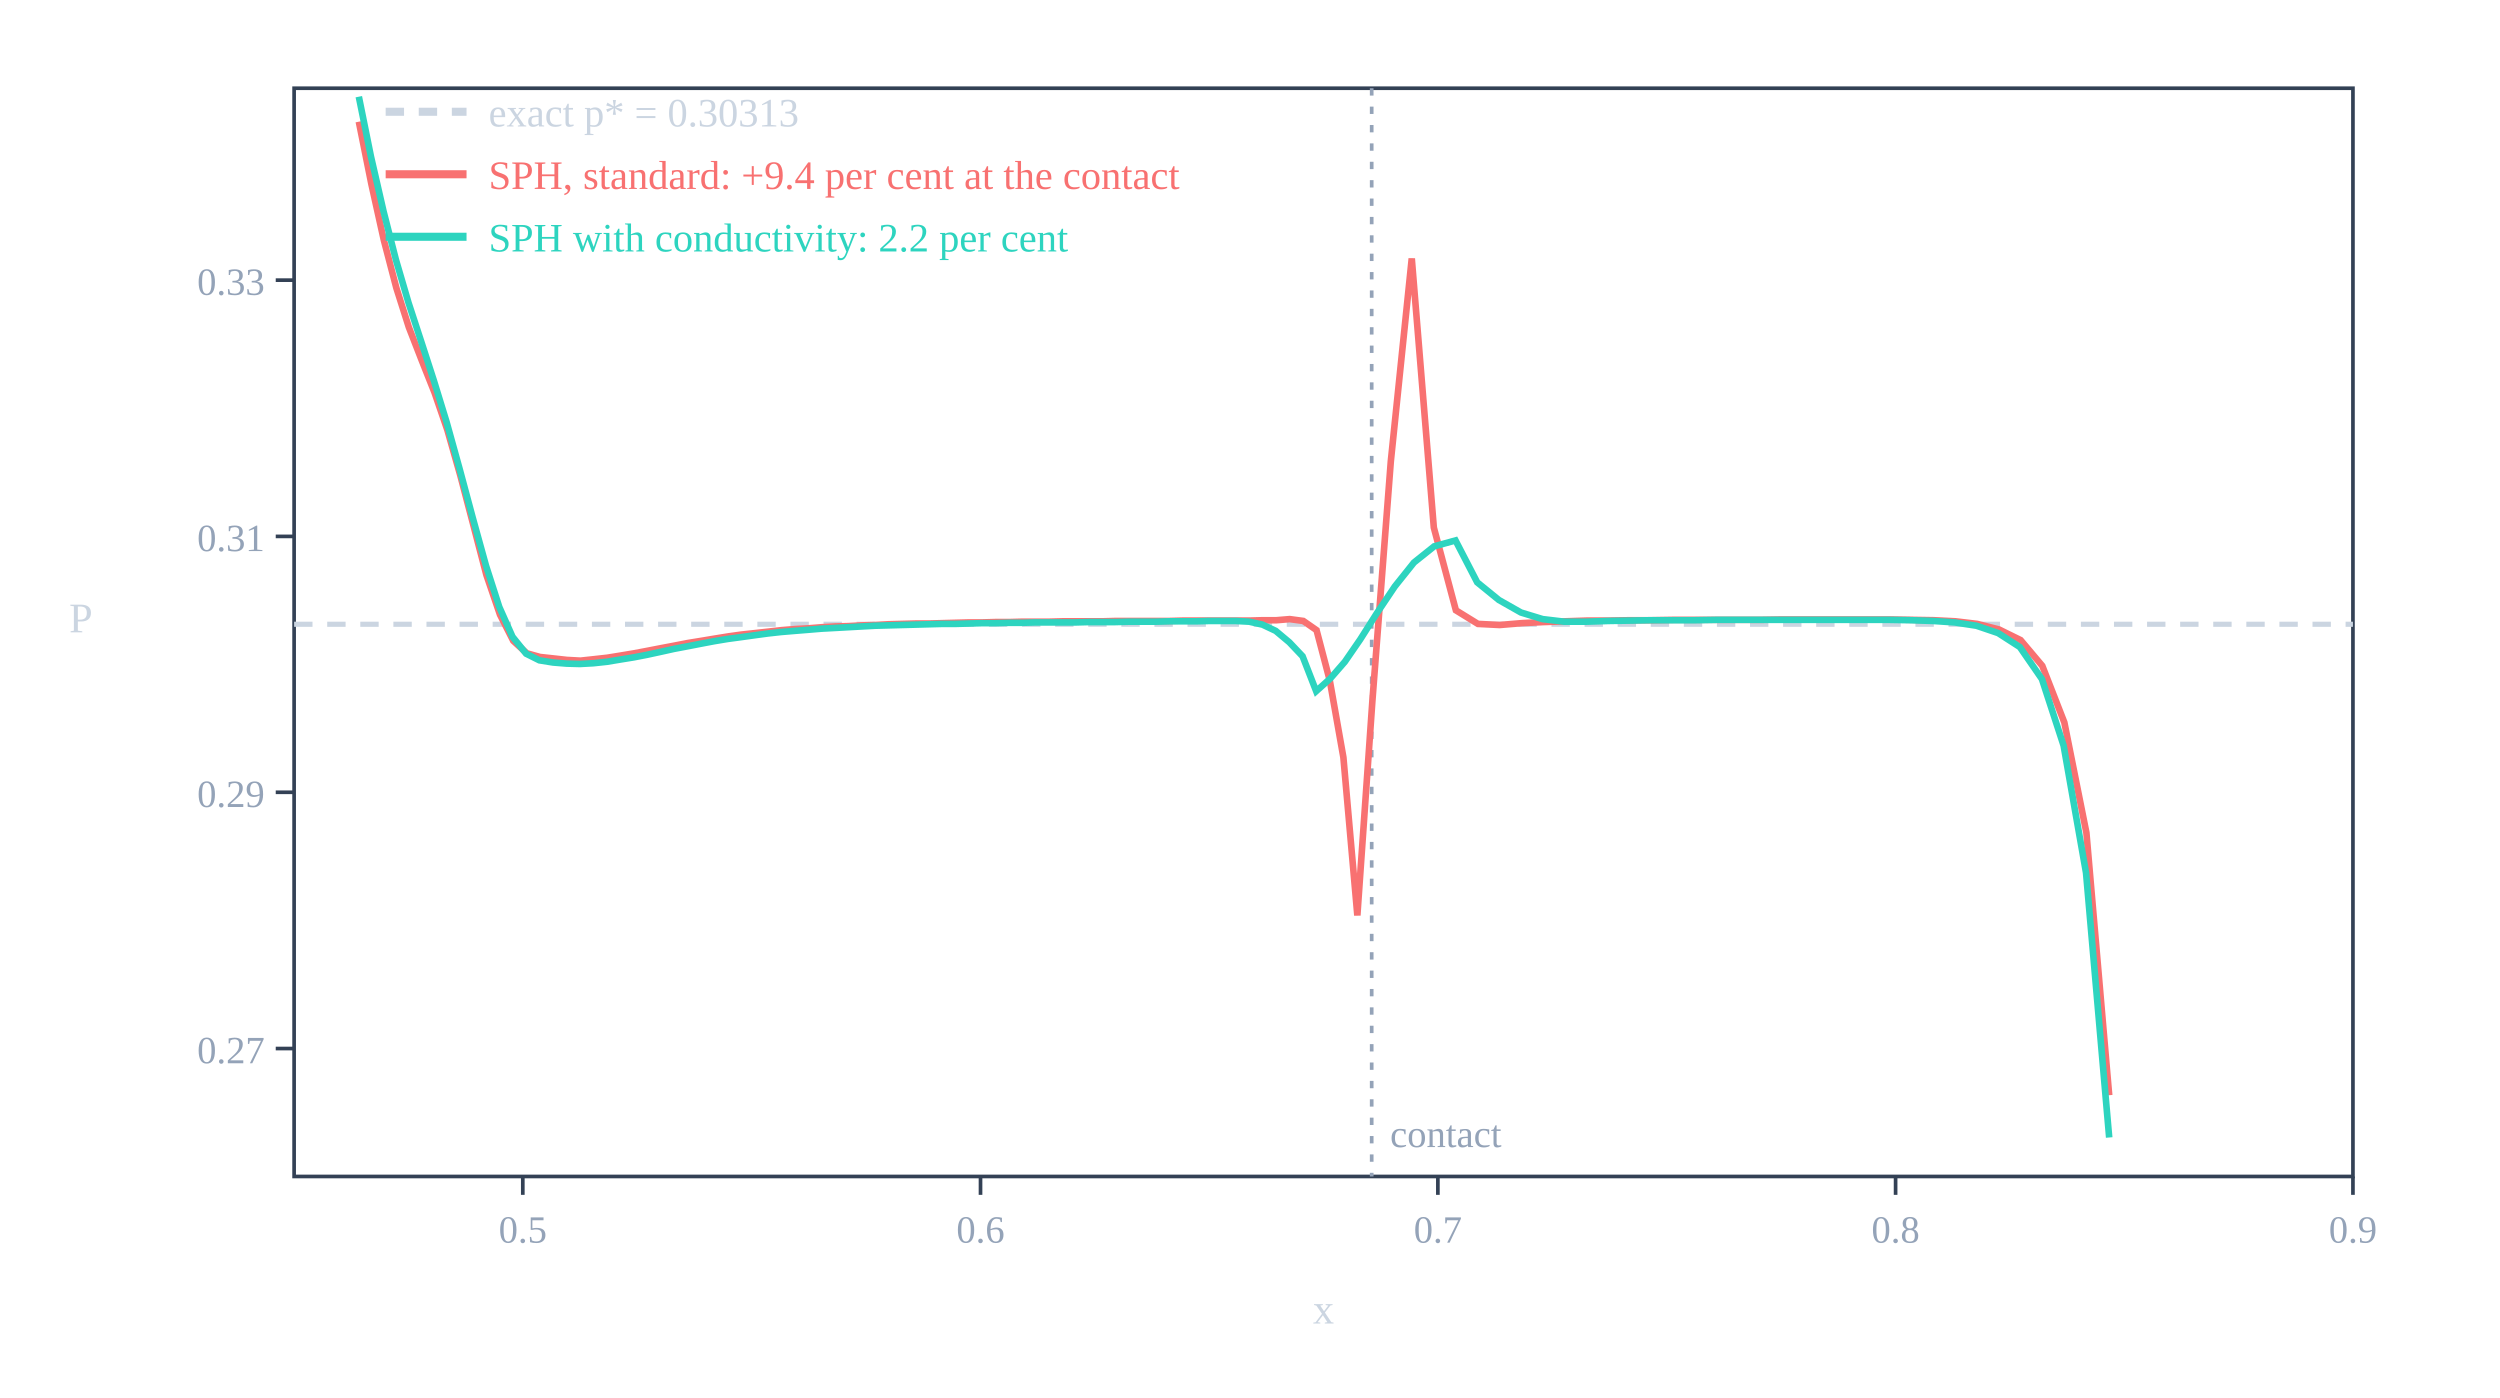
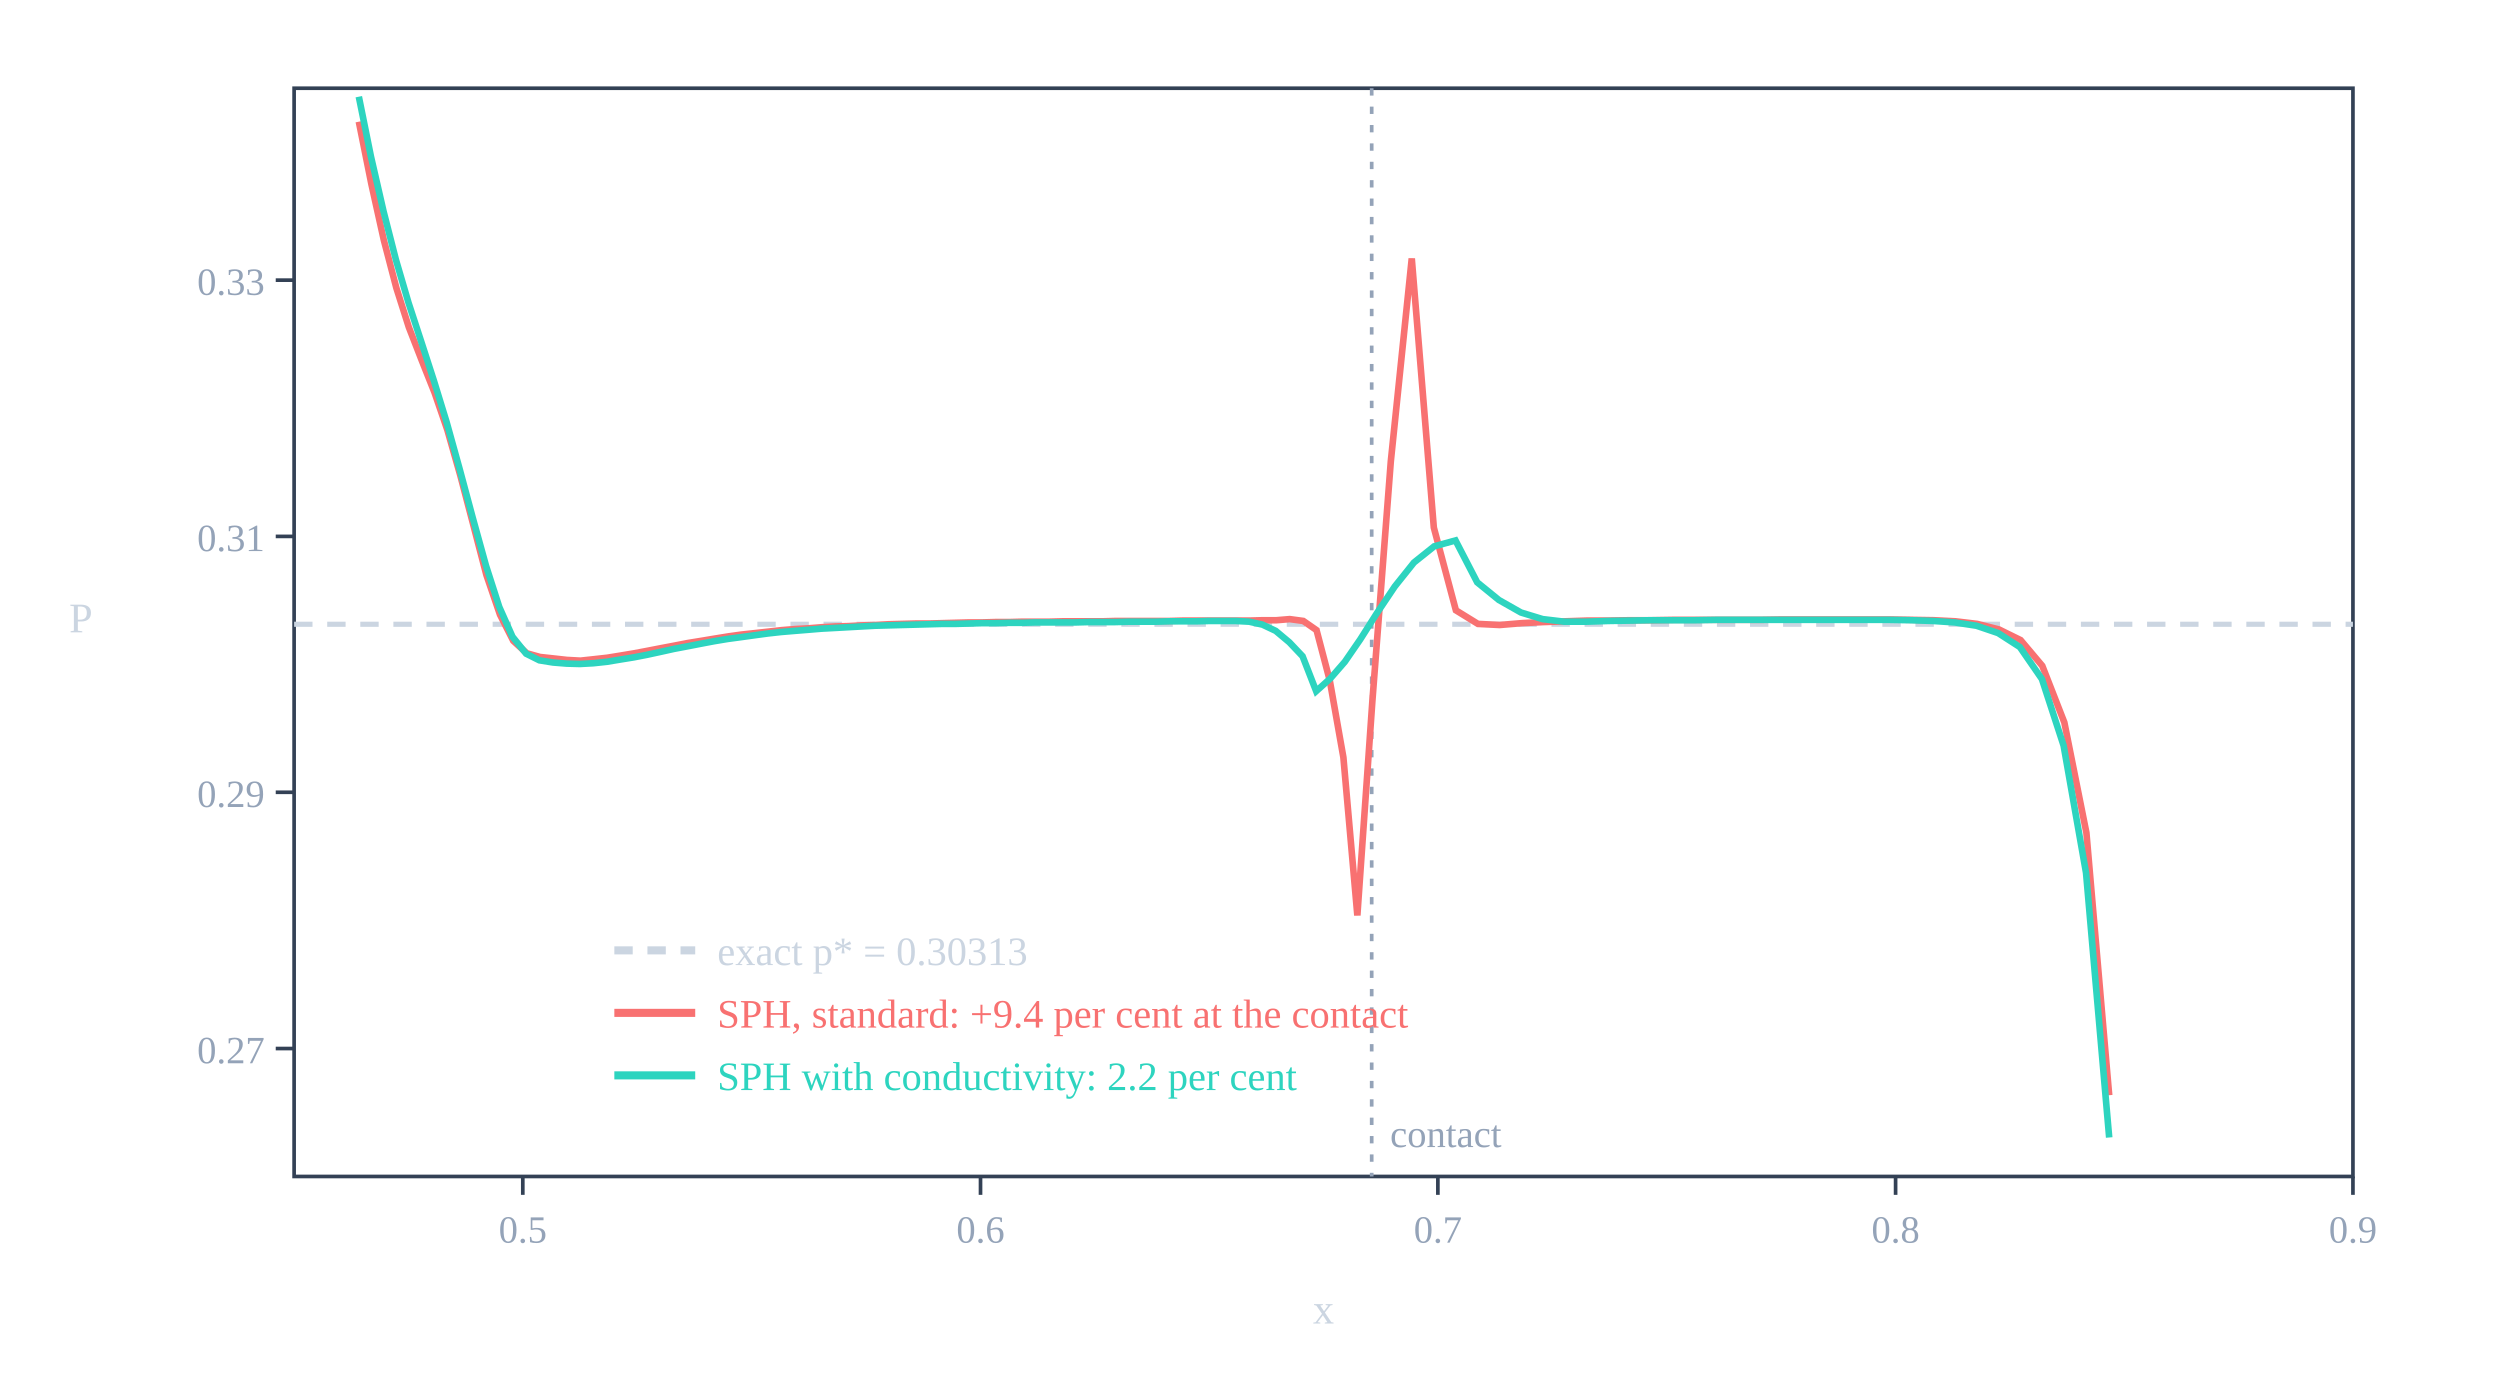
<svg class="setupfig" viewBox="0 0 680 380" width="100%" role="img" aria-label="Pressure against position between 0.45 and 0.9 at time 0.2, SPH with 800 particles per unit length. The exact pressure is flat at 0.30313 from the fan tail to the shock. Standard SPH shows a spike of about 9 per cent at the contact at 0.685; with artificial conductivity the spike is about 2 per cent.">
  <rect x="80" y="24" width="560" height="296" fill="none" stroke="#334155" stroke-width="1" />
  <line x1="142.2" y1="320.0" x2="142.2" y2="325.0" stroke="#334155" stroke-width="1" />
  <text x="142.2" y="338.0" font-size="10.5" text-anchor="middle" fill="#94a3b8">0.5</text>
  <line x1="266.7" y1="320.0" x2="266.7" y2="325.0" stroke="#334155" stroke-width="1" />
  <text x="266.7" y="338.0" font-size="10.5" text-anchor="middle" fill="#94a3b8">0.6</text>
  <line x1="391.1" y1="320.0" x2="391.1" y2="325.0" stroke="#334155" stroke-width="1" />
  <text x="391.1" y="338.0" font-size="10.5" text-anchor="middle" fill="#94a3b8">0.7</text>
  <line x1="515.6" y1="320.0" x2="515.6" y2="325.0" stroke="#334155" stroke-width="1" />
  <text x="515.6" y="338.0" font-size="10.5" text-anchor="middle" fill="#94a3b8">0.8</text>
  <line x1="640.0" y1="320.0" x2="640.0" y2="325.0" stroke="#334155" stroke-width="1" />
  <text x="640.0" y="338.0" font-size="10.5" text-anchor="middle" fill="#94a3b8">0.9</text>
  <line x1="75.0" y1="285.2" x2="80.0" y2="285.2" stroke="#334155" stroke-width="1" />
  <text x="72.0" y="289.2" font-size="10.5" text-anchor="end" fill="#94a3b8">0.27</text>
  <line x1="75.0" y1="215.5" x2="80.0" y2="215.5" stroke="#334155" stroke-width="1" />
  <text x="72.0" y="219.5" font-size="10.5" text-anchor="end" fill="#94a3b8">0.29</text>
  <line x1="75.0" y1="145.9" x2="80.0" y2="145.9" stroke="#334155" stroke-width="1" />
  <text x="72.0" y="149.9" font-size="10.5" text-anchor="end" fill="#94a3b8">0.31</text>
  <line x1="75.0" y1="76.2" x2="80.0" y2="76.2" stroke="#334155" stroke-width="1" />
  <text x="72.0" y="80.2" font-size="10.5" text-anchor="end" fill="#94a3b8">0.33</text>
  <line x1="80.0" y1="169.8" x2="640.0" y2="169.8" stroke="#cbd5e1" stroke-width="1.4" stroke-dasharray="5 4" />
  <line x1="373.1" y1="24.0" x2="373.1" y2="320.0" stroke="#94a3b8" stroke-width="1" stroke-dasharray="2 3" />
  <path d="M 97.6,33.1 L 101.0,50.0 L 104.4,65.3 L 107.8,78.3 L 111.2,89.0 L 114.7,98.0 L 118.2,106.8 L 121.7,117.0 L 125.2,129.3 L 128.8,143.0 L 132.3,156.4 L 136.0,167.2 L 139.6,174.3 L 143.3,177.7 L 146.9,178.7 L 150.6,179.1 L 154.2,179.5 L 157.9,179.7 L 161.6,179.3 L 165.2,178.9 L 168.9,178.3 L 172.5,177.7 L 176.2,177.0 L 179.8,176.3 L 183.5,175.6 L 187.1,174.9 L 190.8,174.3 L 194.4,173.7 L 198.1,173.1 L 201.7,172.6 L 205.4,172.2 L 209.0,171.8 L 212.6,171.4 L 216.3,171.1 L 219.9,170.9 L 223.6,170.6 L 227.2,170.4 L 230.8,170.3 L 234.5,170.1 L 238.1,170.0 L 241.7,169.8 L 245.4,169.7 L 249.0,169.6 L 252.7,169.6 L 256.3,169.5 L 259.9,169.4 L 263.6,169.3 L 267.2,169.3 L 270.8,169.2 L 274.5,169.2 L 278.1,169.1 L 281.7,169.1 L 285.4,169.1 L 289.0,169.0 L 292.6,169.0 L 296.3,169.0 L 299.9,169.0 L 303.6,168.9 L 307.2,168.9 L 310.8,168.9 L 314.5,168.9 L 318.1,168.9 L 321.7,168.8 L 325.4,168.8 L 329.0,168.8 L 332.6,168.8 L 336.3,168.8 L 339.9,168.8 L 343.5,168.7 L 347.2,168.7 L 350.8,168.4 L 354.5,168.9 L 358.1,171.4 L 361.7,185.1 L 365.4,206.0 L 369.2,249.0 L 373.3,190.5 L 378.3,125.5 L 384.0,70.3 L 390.0,143.5 L 396.0,166.0 L 402.0,169.7 L 407.9,170.0 L 413.9,169.5 L 419.8,169.2 L 425.7,169.0 L 431.6,168.8 L 437.5,168.8 L 443.4,168.7 L 449.3,168.7 L 455.2,168.6 L 461.1,168.6 L 467.0,168.6 L 472.9,168.6 L 478.8,168.6 L 484.7,168.5 L 490.6,168.5 L 496.5,168.5 L 502.4,168.5 L 508.3,168.5 L 514.2,168.5 L 520.1,168.6 L 526.0,168.7 L 531.9,169.0 L 537.8,169.7 L 543.7,171.2 L 549.6,174.1 L 555.5,181.1 L 561.5,196.5 L 567.5,226.5 L 573.7,297.9" fill="none" stroke="#f87171" stroke-width="1.8" />
  <path d="M 97.6,26.3 L 100.9,42.6 L 104.3,57.4 L 107.7,70.7 L 111.1,82.3 L 114.6,93.0 L 118.0,103.5 L 121.5,114.9 L 125.0,127.5 L 128.6,140.9 L 132.2,153.9 L 135.8,165.1 L 139.4,173.2 L 143.1,177.8 L 146.7,179.6 L 150.4,180.2 L 154.1,180.5 L 157.7,180.6 L 161.4,180.4 L 165.1,180.0 L 168.7,179.4 L 172.4,178.8 L 176.0,178.1 L 179.7,177.3 L 183.3,176.5 L 187.0,175.8 L 190.6,175.1 L 194.3,174.4 L 197.9,173.8 L 201.6,173.3 L 205.2,172.8 L 208.9,172.3 L 212.5,171.9 L 216.1,171.6 L 219.8,171.3 L 223.4,171.0 L 227.1,170.8 L 230.7,170.6 L 234.3,170.4 L 238.0,170.2 L 241.6,170.1 L 245.2,170.0 L 248.9,169.9 L 252.5,169.8 L 256.2,169.7 L 259.8,169.7 L 263.4,169.6 L 267.1,169.5 L 270.7,169.5 L 274.3,169.4 L 278.0,169.4 L 281.6,169.3 L 285.2,169.3 L 288.9,169.3 L 292.5,169.3 L 296.1,169.2 L 299.8,169.2 L 303.4,169.2 L 307.1,169.1 L 310.7,169.1 L 314.3,169.1 L 318.0,169.0 L 321.6,169.0 L 325.2,169.0 L 328.9,168.9 L 332.5,168.9 L 336.1,168.9 L 339.8,169.1 L 343.4,169.9 L 347.0,171.6 L 350.7,174.7 L 354.3,178.5 L 358.0,188.0 L 361.8,184.6 L 365.8,180.0 L 370.0,173.9 L 374.5,166.8 L 379.4,159.5 L 384.6,153.0 L 390.1,148.6 L 395.9,147.0 L 401.8,158.4 L 407.7,163.2 L 413.7,166.6 L 419.6,168.4 L 425.5,169.1 L 431.4,169.1 L 437.4,168.9 L 443.3,168.8 L 449.2,168.7 L 455.1,168.7 L 461.0,168.7 L 466.9,168.6 L 472.8,168.6 L 478.7,168.6 L 484.6,168.6 L 490.4,168.6 L 496.3,168.6 L 502.2,168.6 L 508.1,168.6 L 514.0,168.6 L 519.9,168.7 L 525.8,168.9 L 531.7,169.3 L 537.6,170.2 L 543.5,172.2 L 549.4,176.0 L 555.4,184.7 L 561.3,202.8 L 567.4,237.4 L 573.7,309.4" fill="none" stroke="#2dd4bf" stroke-width="1.8" />
-   <line x1="104.9" y1="30.4" x2="126.9" y2="30.4" stroke="#cbd5e1" stroke-width="2.2" stroke-dasharray="5 4" />
-   <text x="132.9" y="34.4" font-size="11" text-anchor="start" fill="#cbd5e1">exact p* = 0.30313</text>
-   <line x1="104.9" y1="47.4" x2="126.9" y2="47.4" stroke="#f87171" stroke-width="2.2" />
-   <text x="132.9" y="51.4" font-size="11" text-anchor="start" fill="#f87171">SPH, standard: +9.4 per cent at the contact</text>
-   <line x1="104.9" y1="64.4" x2="126.9" y2="64.4" stroke="#2dd4bf" stroke-width="2.2" />
-   <text x="132.9" y="68.4" font-size="11" text-anchor="start" fill="#2dd4bf">SPH with conductivity: 2.2 per cent</text>
+   <line x1="167.1" y1="258.5" x2="189.1" y2="258.5" stroke="#cbd5e1" stroke-width="2.2" stroke-dasharray="5 4" />
+   <text x="195.1" y="262.5" font-size="11" text-anchor="start" fill="#cbd5e1">exact p* = 0.30313</text>
+   <line x1="167.1" y1="275.5" x2="189.1" y2="275.5" stroke="#f87171" stroke-width="2.2" />
+   <text x="195.1" y="279.5" font-size="11" text-anchor="start" fill="#f87171">SPH, standard: +9.4 per cent at the contact</text>
+   <line x1="167.1" y1="292.5" x2="189.1" y2="292.5" stroke="#2dd4bf" stroke-width="2.2" />
+   <text x="195.1" y="296.5" font-size="11" text-anchor="start" fill="#2dd4bf">SPH with conductivity: 2.2 per cent</text>
  <text x="378.1" y="312.0" font-size="10.5" text-anchor="start" fill="#94a3b8">contact</text>
  <text x="360.0" y="360.0" font-size="11.5" text-anchor="middle" fill="#cbd5e1">x</text>
  <text x="22.0" y="172.0" font-size="11.5" text-anchor="middle" fill="#cbd5e1">P</text>
</svg>
